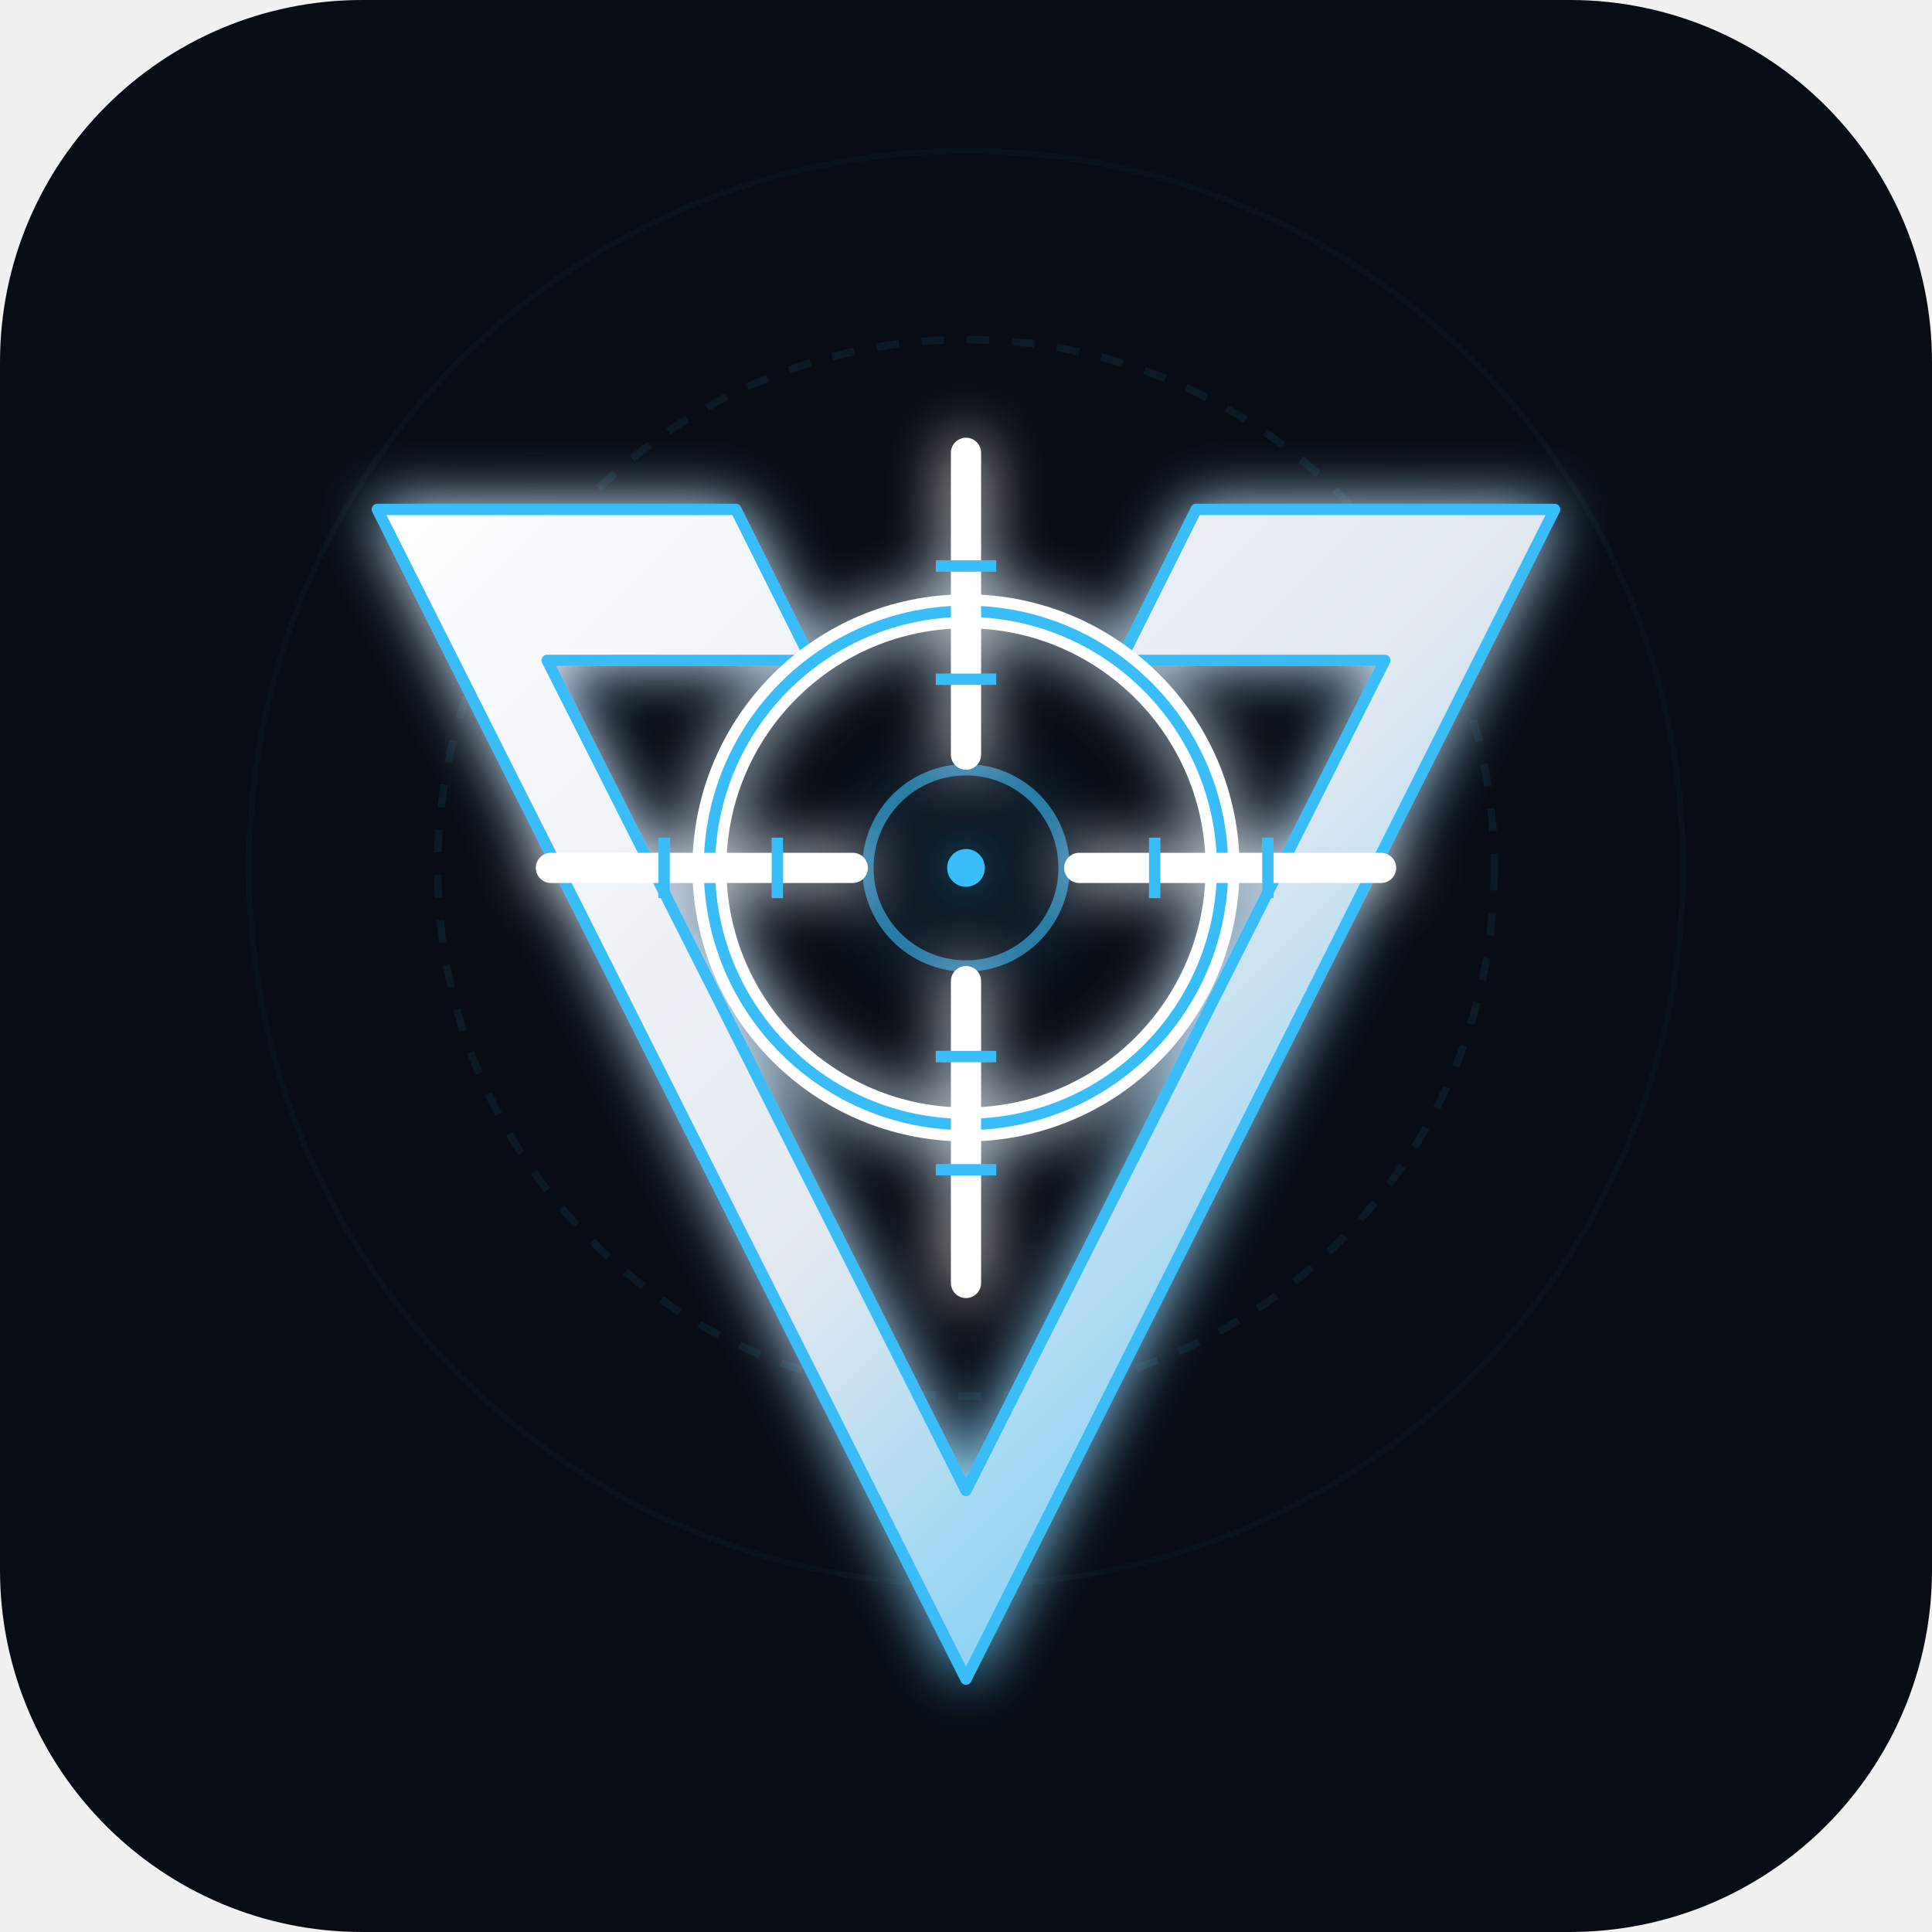
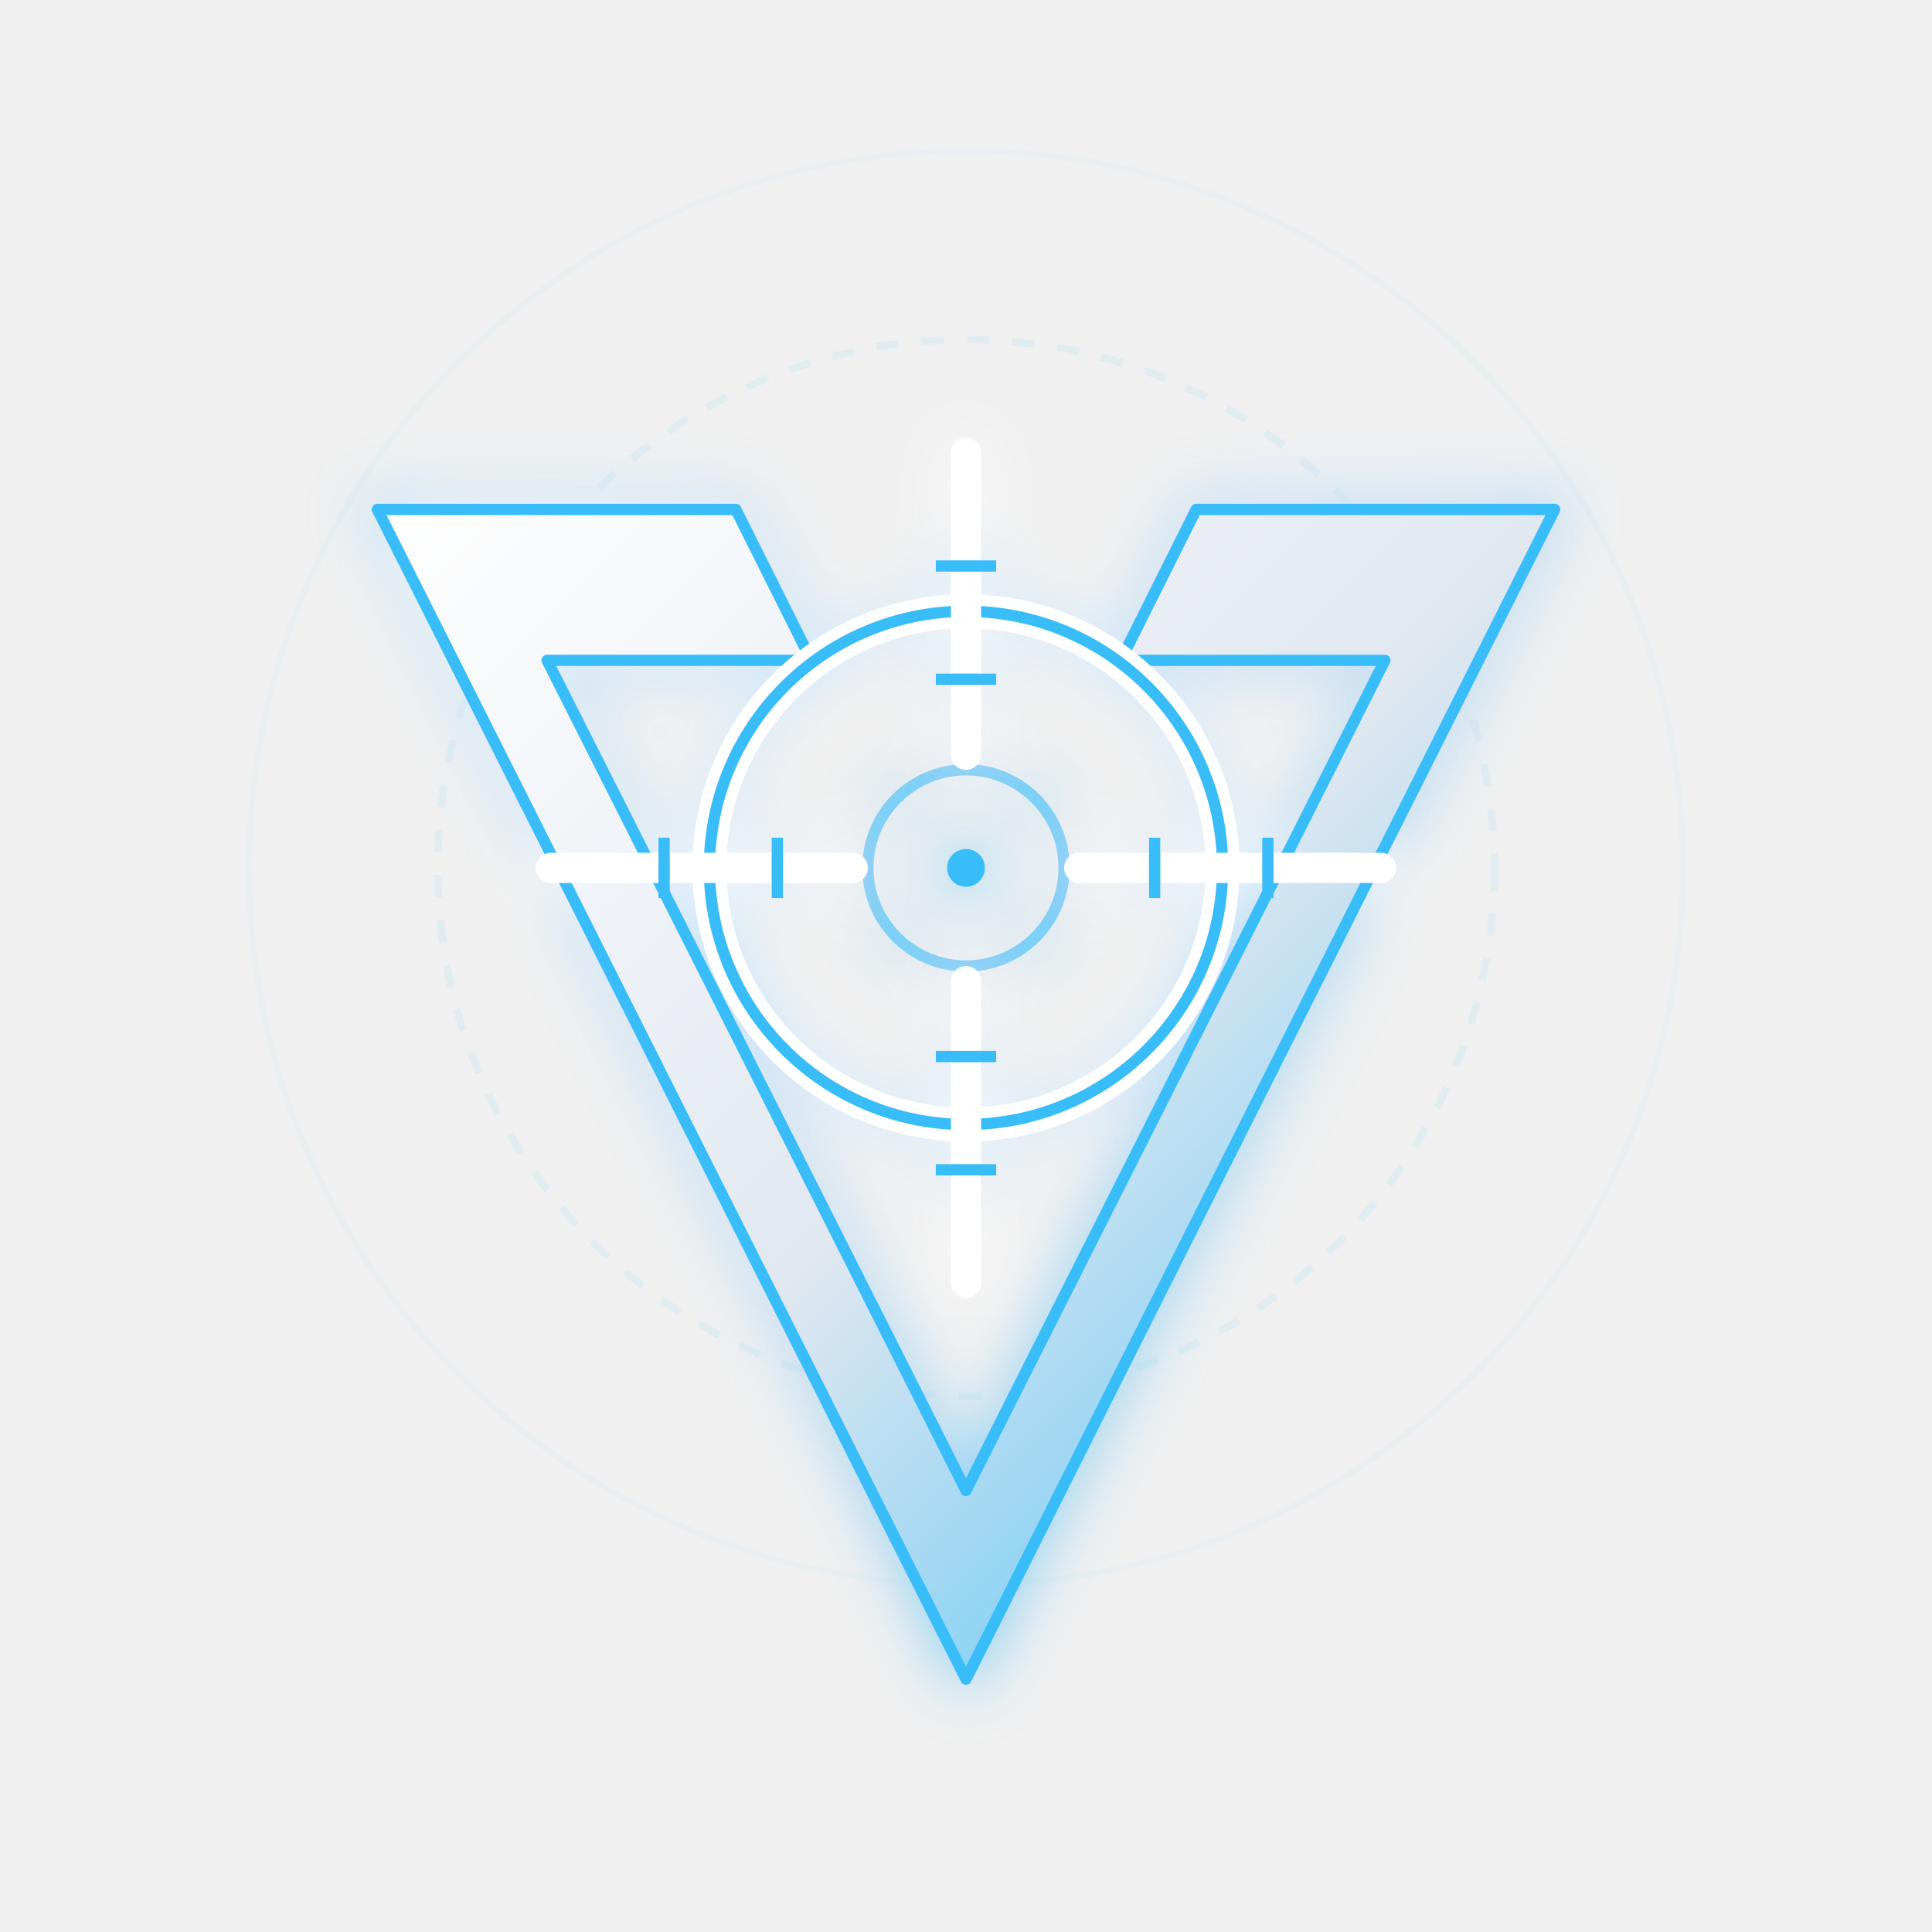
<svg xmlns="http://www.w3.org/2000/svg" viewBox="0 0 512 512" width="100%" height="100%">
  <defs>
    <linearGradient id="vGrad" x1="0%" y1="0%" x2="100%" y2="100%">
      <stop offset="0%" stop-color="#ffffff" />
      <stop offset="50%" stop-color="#e2e8f0" />
      <stop offset="100%" stop-color="#38bdf8" />
    </linearGradient>
    <linearGradient id="crossGrad" x1="0%" y1="0%" x2="100%" y2="100%">
      <stop offset="0%" stop-color="#38bdf8" />
      <stop offset="100%" stop-color="#0284c7" />
    </linearGradient>
    <filter id="glow" x="-20%" y="-20%" width="140%" height="140%">
      <feGaussianBlur stdDeviation="8" result="blur" />
      <feMerge>
        <feMergeNode in="blur" />
        <feMergeNode in="SourceGraphic" />
      </feMerge>
    </filter>
  </defs>
-   <rect width="512" height="512" fill="#080c14" rx="96" />
  <circle cx="256" cy="230" r="140" fill="none" stroke="rgba(56, 189, 248, 0.08)" stroke-width="2" stroke-dasharray="6,6" />
  <circle cx="256" cy="230" r="190" fill="none" stroke="rgba(56, 189, 248, 0.04)" stroke-width="1.5" />
  <g filter="url(#glow)">
    <path d="M 100 135               L 195 135               L 215 175               L 145 175               L 256 395               L 367 175               L 297 175               L 317 135               L 412 135               L 256 445 Z" fill="url(#vGrad)" stroke="#38bdf8" stroke-width="3" stroke-linejoin="round" />
    <circle cx="256" cy="230" r="68" fill="none" stroke="#ffffff" stroke-width="9" />
    <circle cx="256" cy="230" r="68" fill="none" stroke="#38bdf8" stroke-width="3" />
    <circle cx="256" cy="230" r="26" fill="none" stroke="rgba(56, 189, 248, 0.6)" stroke-width="3" />
    <circle cx="256" cy="230" r="5" fill="#38bdf8" />
    <line x1="256" y1="120" x2="256" y2="200" stroke="#ffffff" stroke-width="8" stroke-linecap="round" />
    <line x1="256" y1="260" x2="256" y2="340" stroke="#ffffff" stroke-width="8" stroke-linecap="round" />
    <line x1="146" y1="230" x2="226" y2="230" stroke="#ffffff" stroke-width="8" stroke-linecap="round" />
    <line x1="286" y1="230" x2="366" y2="230" stroke="#ffffff" stroke-width="8" stroke-linecap="round" />
    <line x1="248" y1="150" x2="264" y2="150" stroke="#38bdf8" stroke-width="3" />
    <line x1="248" y1="180" x2="264" y2="180" stroke="#38bdf8" stroke-width="3" />
    <line x1="248" y1="280" x2="264" y2="280" stroke="#38bdf8" stroke-width="3" />
    <line x1="248" y1="310" x2="264" y2="310" stroke="#38bdf8" stroke-width="3" />
    <line x1="176" y1="222" x2="176" y2="238" stroke="#38bdf8" stroke-width="3" />
    <line x1="206" y1="222" x2="206" y2="238" stroke="#38bdf8" stroke-width="3" />
    <line x1="306" y1="222" x2="306" y2="238" stroke="#38bdf8" stroke-width="3" />
    <line x1="336" y1="222" x2="336" y2="238" stroke="#38bdf8" stroke-width="3" />
  </g>
</svg>
